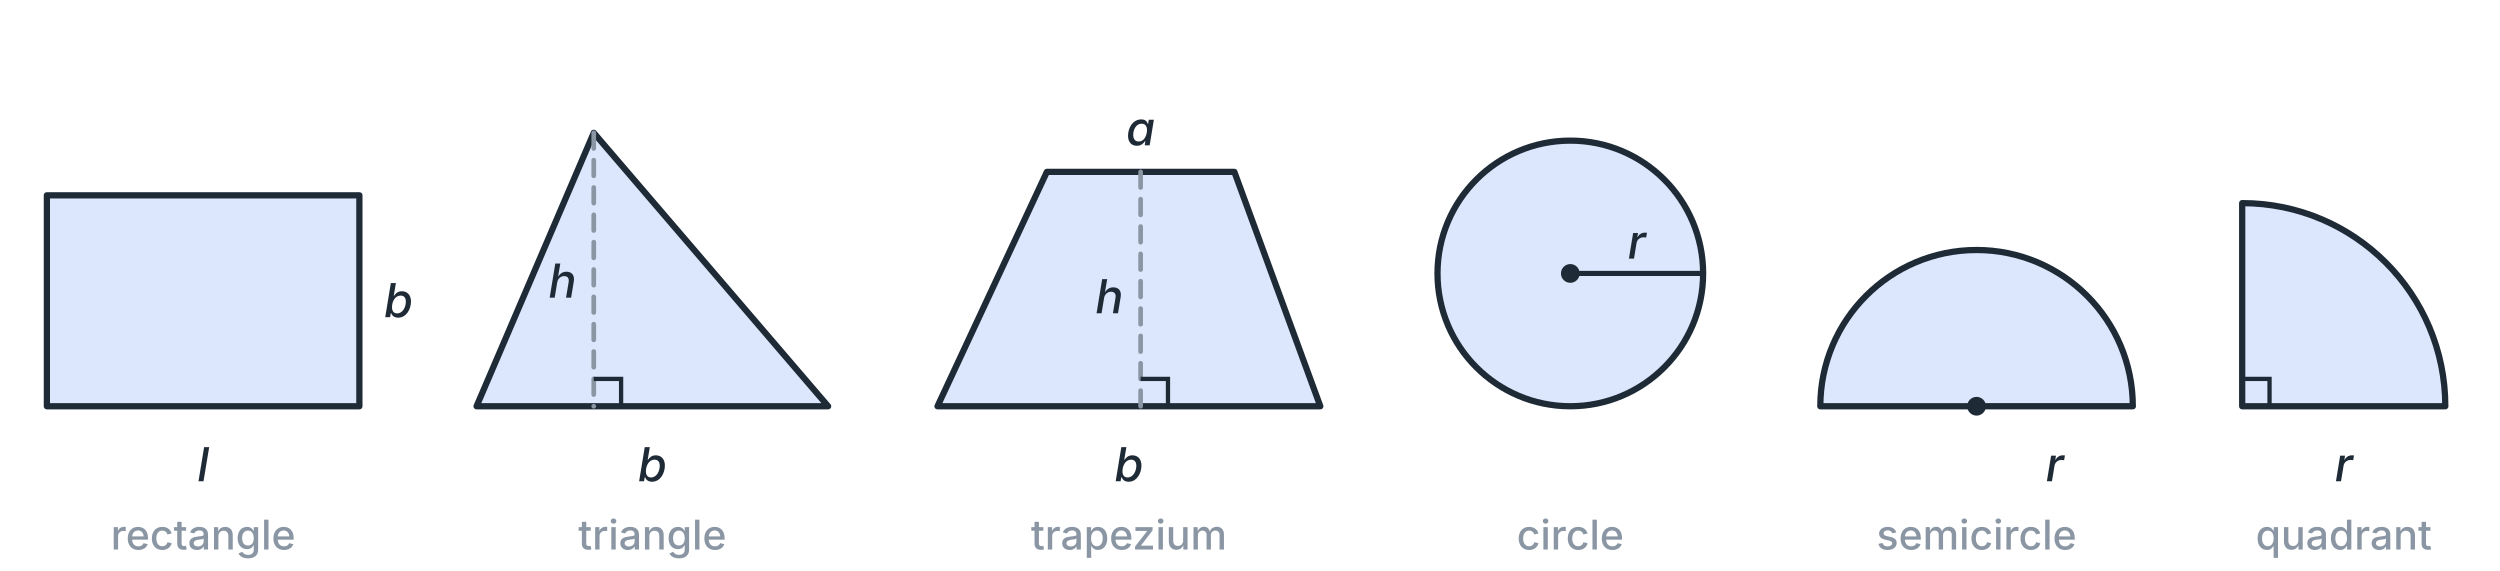
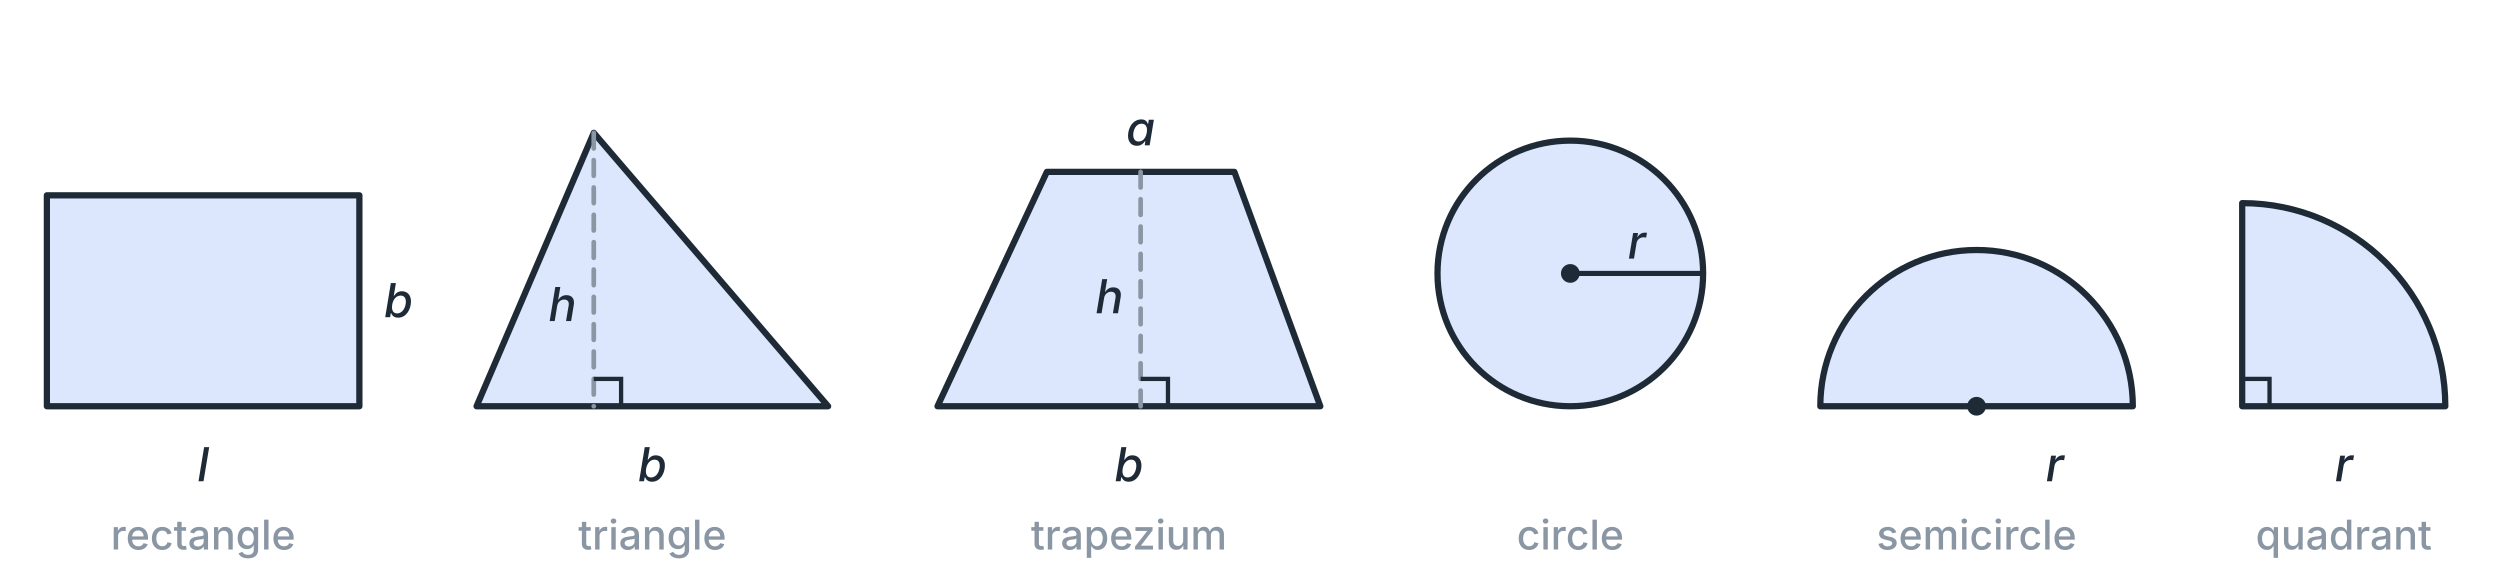
<svg xmlns="http://www.w3.org/2000/svg" viewBox="0 0 640 146" width="640" height="146" font-family="Inter, Arial, sans-serif">
  <polygon points="12.0,104.0 92.0,104.0 92.0,50.0 12.0,50.0" fill="#2563eb" fill-opacity="0.16" stroke="#1f2a37" stroke-width="1.6" stroke-linejoin="round" />
  <text x="52" y="123.2" text-anchor="middle" font-size="12" fill="#1f2a37" font-weight="500" font-style="italic">l</text>
  <text x="102" y="81.2" text-anchor="middle" font-size="12" fill="#1f2a37" font-weight="500" font-style="italic">b</text>
  <polygon points="122.0,104.0 212.0,104.0 152.0,34.0" fill="#2563eb" fill-opacity="0.16" stroke="#1f2a37" stroke-width="1.6" stroke-linejoin="round" />
  <line x1="152.0" y1="34.0" x2="152.0" y2="104.0" stroke="#8a96a3" stroke-width="1.2" stroke-dasharray="4 3" stroke-linecap="round" />
  <path d="M159.0,104.0 L159.0,97.0 L152.0,97.0" fill="none" stroke="#1f2a37" stroke-width="1.1" />
  <text x="167" y="123.2" text-anchor="middle" font-size="12" fill="#1f2a37" font-weight="500" font-style="italic">b</text>
-   <text x="144" y="76.2" text-anchor="middle" font-size="12" fill="#1f2a37" font-weight="500" font-style="italic">h</text>
+   <text x="144" y="82.2" text-anchor="middle" font-size="12" fill="#1f2a37" font-weight="500" font-style="italic">h</text>
  <polygon points="240.0,104.0 338.0,104.0 316.0,44.0 268.0,44.0" fill="#2563eb" fill-opacity="0.16" stroke="#1f2a37" stroke-width="1.6" stroke-linejoin="round" />
  <line x1="292.0" y1="44.0" x2="292.0" y2="104.0" stroke="#8a96a3" stroke-width="1.2" stroke-dasharray="4 3" stroke-linecap="round" />
  <path d="M299.0,104.0 L299.0,97.0 L292.0,97.0" fill="none" stroke="#1f2a37" stroke-width="1.1" />
  <text x="292" y="37.2" text-anchor="middle" font-size="12" fill="#1f2a37" font-weight="500" font-style="italic">a</text>
  <text x="289" y="123.2" text-anchor="middle" font-size="12" fill="#1f2a37" font-weight="500" font-style="italic">b</text>
  <text x="284" y="80.2" text-anchor="middle" font-size="12" fill="#1f2a37" font-weight="500" font-style="italic">h</text>
-   <circle cx="402" cy="70" r="34" fill="#2563eb" fill-opacity="0.16" stroke="#1f2a37" stroke-width="1.6" />
+   <path d="M368,70 A34,34 0 1 0 436,70 A34,34 0 1 0 368,70 Z" fill="#2563eb" fill-opacity="0.16" stroke="#1f2a37" stroke-width="1.6" stroke-linejoin="round" />
  <line x1="402.0" y1="70.0" x2="436.0" y2="70.0" stroke="#1f2a37" stroke-width="1.3" stroke-linecap="round" />
  <circle cx="402.0" cy="70.0" r="2.4" fill="#1f2a37" />
  <text x="419" y="66.2" text-anchor="middle" font-size="12" fill="#1f2a37" font-weight="500" font-style="italic">r</text>
  <path d="M466,104 A40,40 0 0 1 546,104 Z" fill="#2563eb" fill-opacity="0.16" stroke="#1f2a37" stroke-width="1.6" stroke-linejoin="round" />
  <line x1="506.0" y1="104.0" x2="546.0" y2="104.0" stroke="#1f2a37" stroke-width="1.3" stroke-linecap="round" />
  <circle cx="506.0" cy="104.0" r="2.4" fill="#1f2a37" />
  <text x="526" y="123.2" text-anchor="middle" font-size="12" fill="#1f2a37" font-weight="500" font-style="italic">r</text>
  <path d="M574,104 L574,52 A52,52 0 0 1 626,104 Z" fill="#2563eb" fill-opacity="0.16" stroke="#1f2a37" stroke-width="1.6" stroke-linejoin="round" />
  <path d="M581.0,104.0 L581.0,97.0 L574.0,97.0" fill="none" stroke="#1f2a37" stroke-width="1.1" />
  <text x="600" y="123.2" text-anchor="middle" font-size="12" fill="#1f2a37" font-weight="500" font-style="italic">r</text>
  <text x="52" y="140.675" text-anchor="middle" font-size="10.5" fill="#8a96a3" font-weight="500">rectangle</text>
  <text x="167" y="140.675" text-anchor="middle" font-size="10.5" fill="#8a96a3" font-weight="500">triangle</text>
  <text x="289" y="140.675" text-anchor="middle" font-size="10.5" fill="#8a96a3" font-weight="500">trapezium</text>
  <text x="402" y="140.675" text-anchor="middle" font-size="10.5" fill="#8a96a3" font-weight="500">circle</text>
  <text x="506" y="140.675" text-anchor="middle" font-size="10.5" fill="#8a96a3" font-weight="500">semicircle</text>
  <text x="600" y="140.675" text-anchor="middle" font-size="10.5" fill="#8a96a3" font-weight="500">quadrant</text>
</svg>
